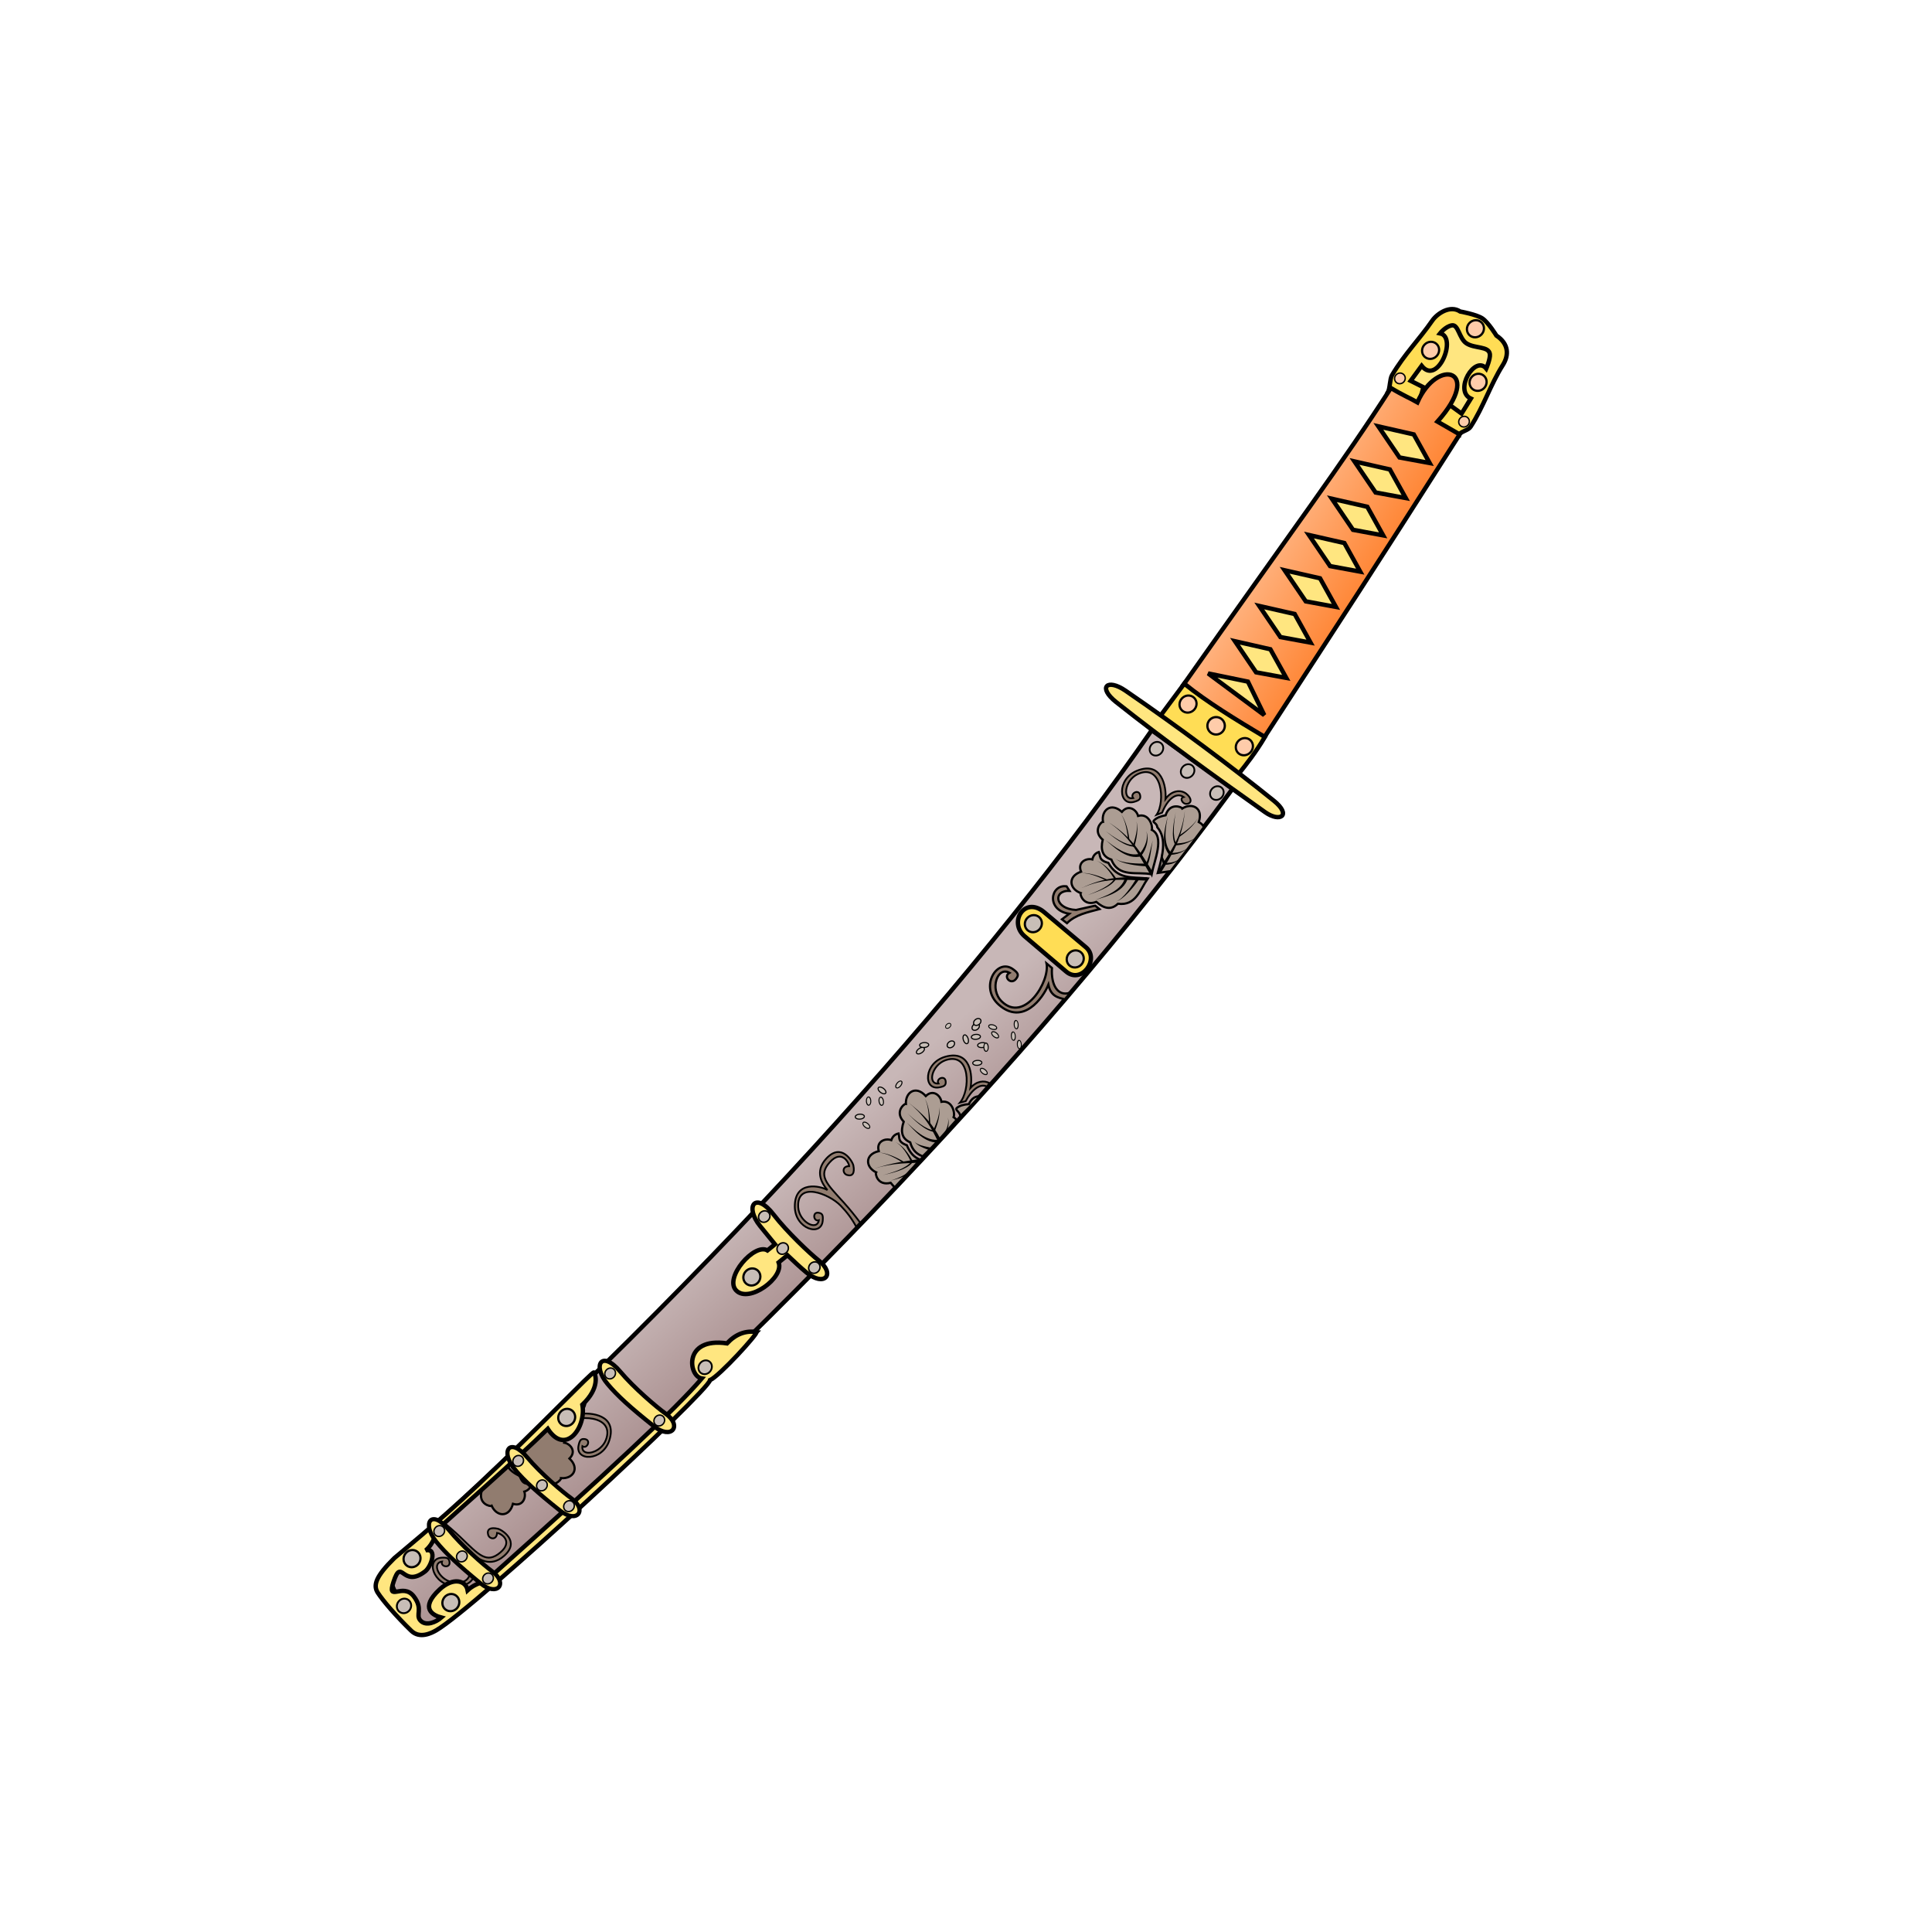
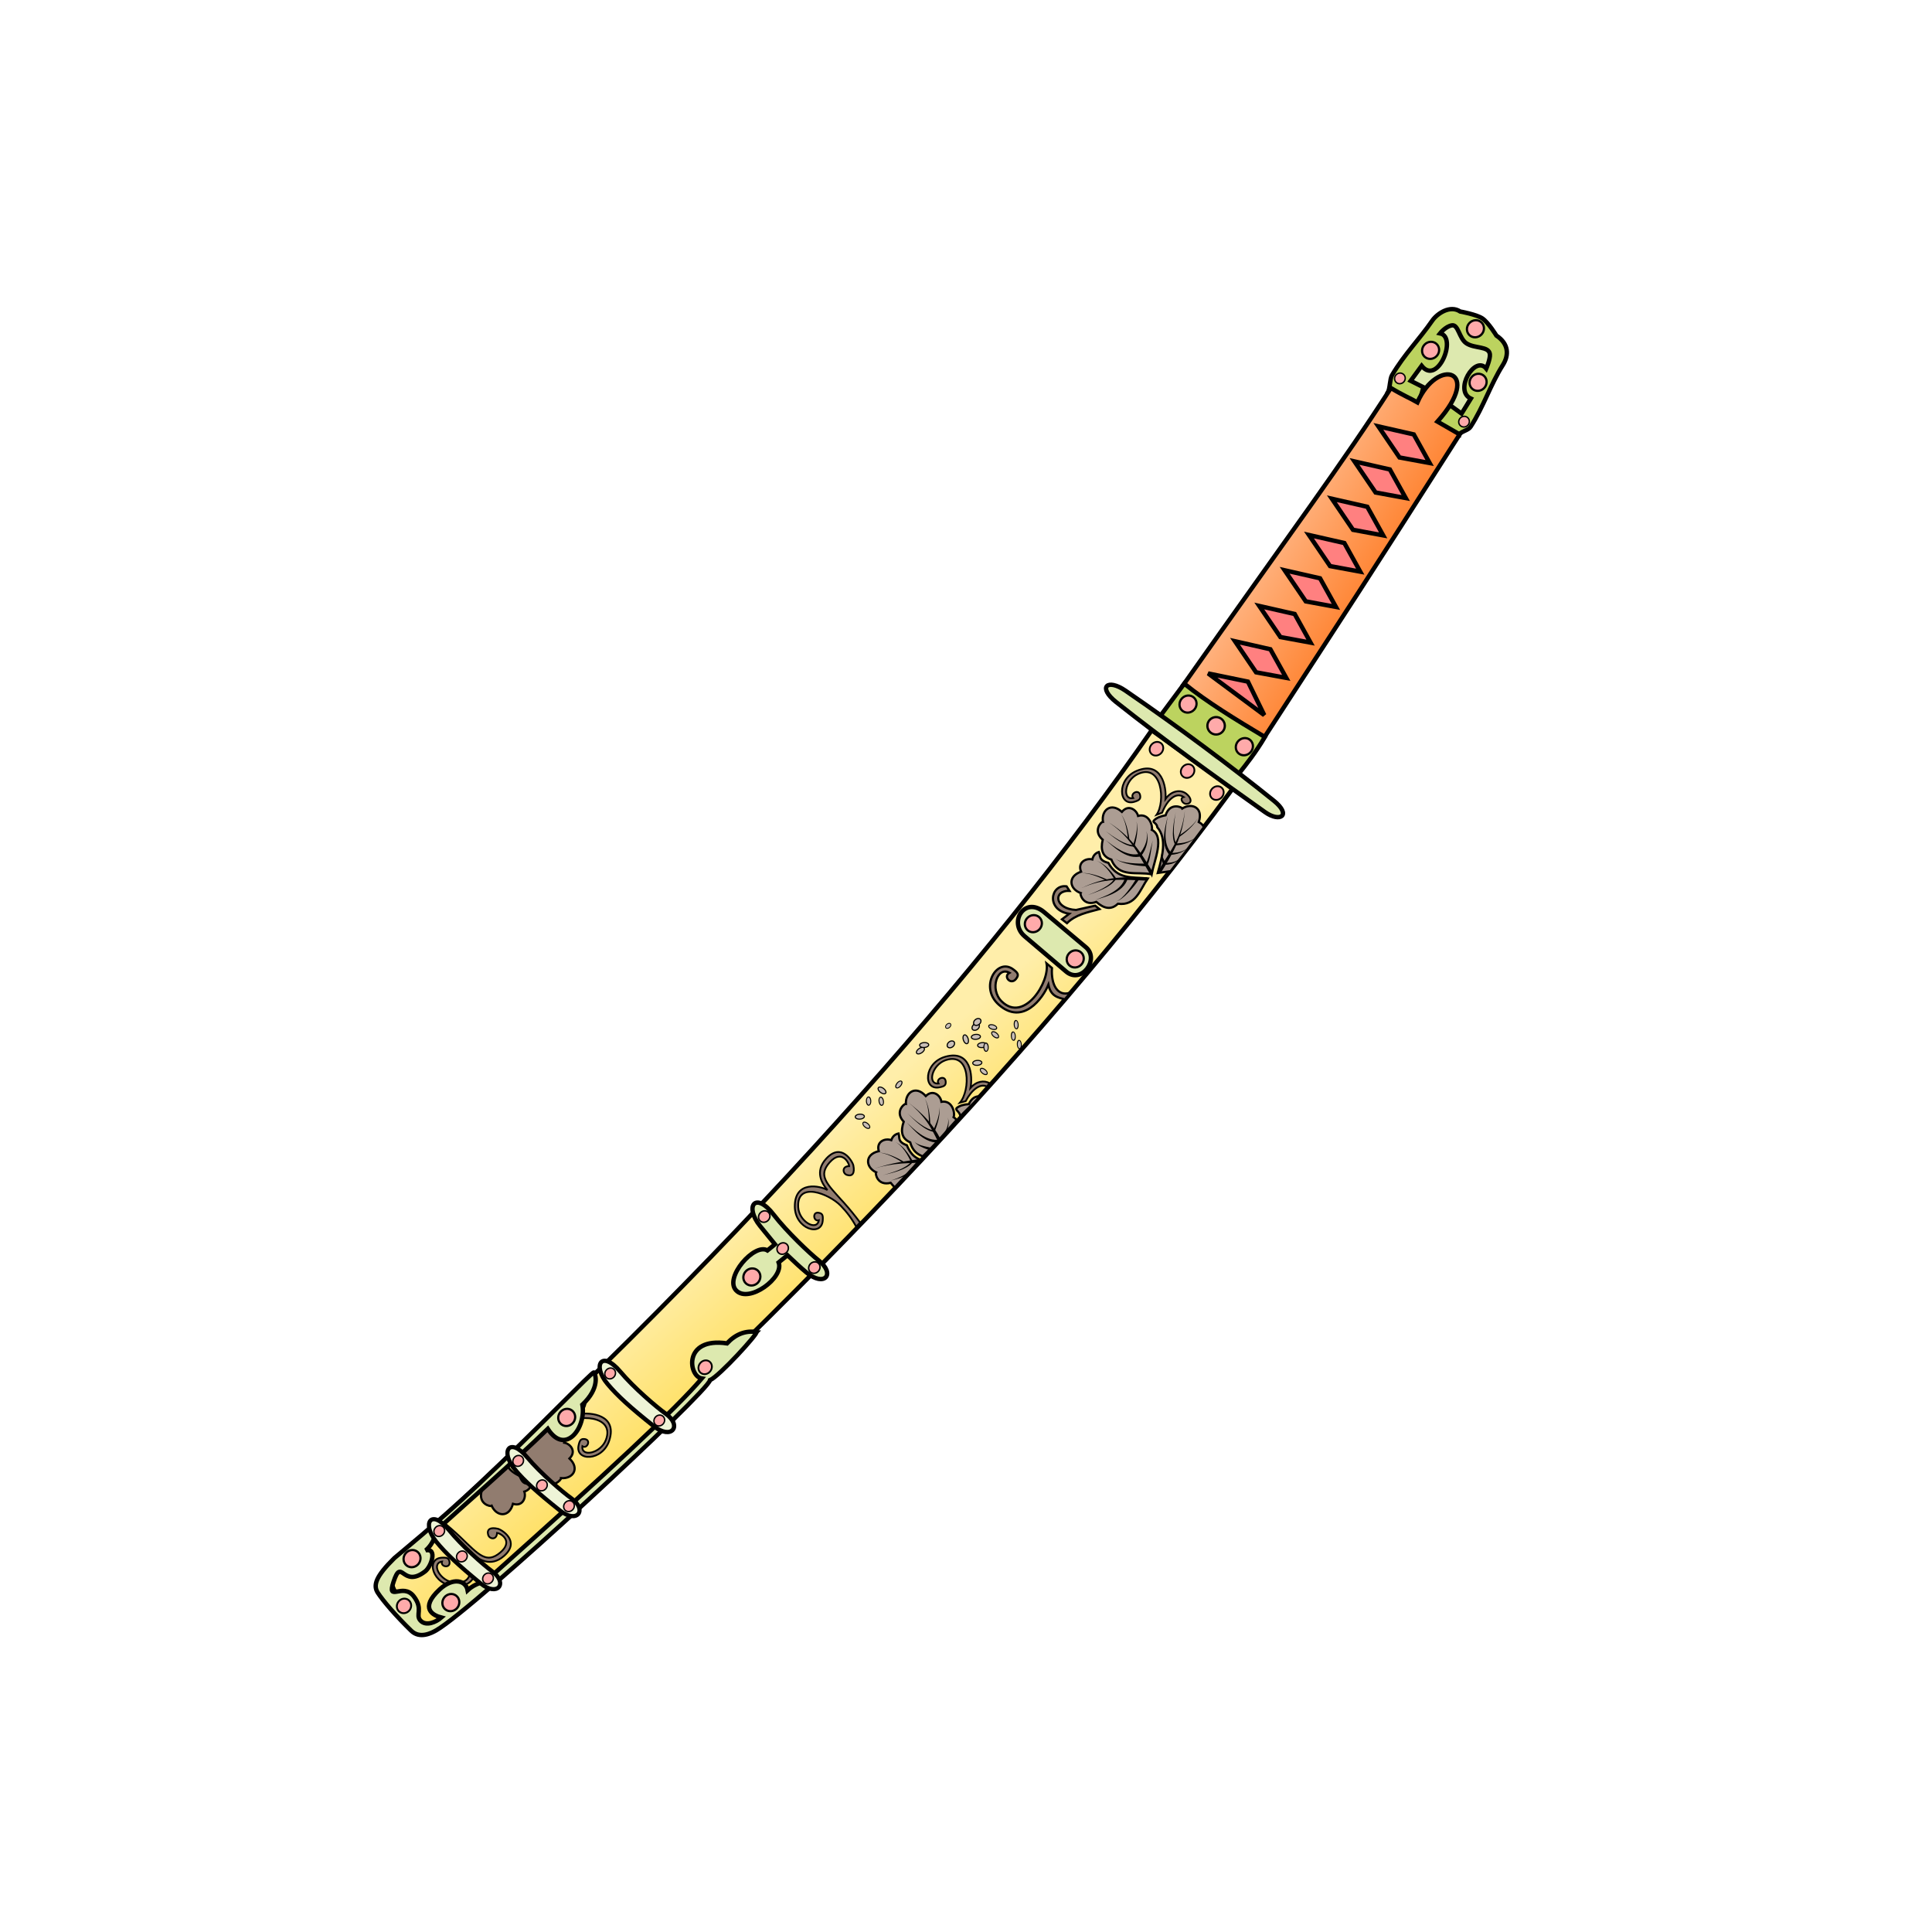
<svg xmlns="http://www.w3.org/2000/svg" cursor="default" version="1.1" viewBox="0 0 256 256">
  <defs>
    <linearGradient id="linearGradient2493" x1="213.71" x2="226.85" y1="45.45" y2="54.558" gradientTransform="rotate(-3.06 491.17 781.57)" gradientUnits="userSpaceOnUse">
      <stop stop-color="#ffb380" offset="0" />
      <stop stop-color="#ff7f2a" offset="1" />
    </linearGradient>
    <linearGradient id="linearGradient2505" x1="117.64" x2="135.01" y1="151.66" y2="173.63" gradientTransform="rotate(-3.06 491.17 781.57)" gradientUnits="userSpaceOnUse">
-       <stop stop-color="#c8b7b7" offset="0" />
-       <stop stop-color="#916f6f" offset="1" />
+       <stop stop-color="#fea" offset="0" />
+       <stop stop-color="#ffd42a" offset="1" />
    </linearGradient>
  </defs>
  <path d="m152.61 96.764c-21.614 31.153-56.298 70.74-100.72 110.45-1.182 2.413 1.959 6.917 5.322 8.82 41.79-36.547 78.727-74.322 106.14-111.56z" fill="url(#linearGradient2505)" fill-rule="evenodd" stroke="#000" stroke-width=".581" />
  <g fill="#917c6f">
    <path d="M72.898 188.609c.638.014.828.842 1.14.46.298-.367.463-.896.527-1.549.85-.346 1.081-.908 1.075-1.387-1.326 1.063-2.04 1.923-2.742 2.476zM63.26 196.985c.153.246.312.322.566.566-.51 1.755 1.173 2.114 1.328 1.98.633 1.43 2.319 1.613 2.815-.269 1.303.416 1.781-.844 1.506-1.615.558-.17.823-.535.916-.938-.562-.196-1.099.136-1.527-1.138-1.063-.485-1.556-1.027-1.853-1.808-1.368 1.113-2.46 2.09-3.752 3.222zM67.464 193.411c.25.766.737 1.401 1.796 1.72.463 1.161 1.432 1.351 2.71.948 1.297 1.288 2.418-.019 2.375-.22 1.559.13 2.526-1.263 1.11-2.6.99-.944.112-1.967-.697-2.094.312-1.515-1.56-1.873-1.978-1.675a1.445 1.445 0 0 0-.36-.406c-2.117 1.775-3 2.457-4.956 4.327z" fill-rule="evenodd" stroke="#000" stroke-width=".291" />
    <path d="M69.747 191.345l-.108.198c.581.317 1.537.794 2.506 1.543 1.01.78 1.839 1.71 2.402 2.468-.58-.78-1.284-1.732-2.256-2.64a12.426 12.426 0 0 0-2.437-1.766l-.107.198z" />
    <path d="M70.704 192.1c.033-.013.177.057.212.044.228-.087.892-.368 1.514-.543.316-.088.62-.15.902-.178.377-.036.649-.002.83.048a2.828 2.828 0 0 0-.833-.098 5.378 5.378 0 0 0-.928.106c-.66.128-1.326.354-1.567.446-.036.014-.097.162-.13.175z" />
    <path d="M70.84 191.866c0 .017-.097.072-.096.09.01.229.073.543.267.953.157.334.375.681.638 1.036.256.345.53.667.769.933.216.241.456.489.672.73a22.558 22.558 0 0 1-.642-.755 13.013 13.013 0 0 1-.718-.966 6.197 6.197 0 0 1-.574-1.042c-.167-.404-.21-.694-.218-.897 0-.016-.099-.065-.098-.082zM69.575 191.23l-.18-.036c-.075.368-.078.857.13 1.442.152.43.394.847.692 1.247.292.392.617.742.893 1.023.368.374.637.625.77.773-.054-.06-.451-.504-.716-.821a9.845 9.845 0 0 1-.795-1.08 4.677 4.677 0 0 1-.562-1.231 2.69 2.69 0 0 1-.052-1.28l-.18-.037z" />
    <path d="M69.549 191.3c.011-.011.162.073.174.062a4.434 4.434 0 0 1 1.407-.948c.29-.118.574-.192.84-.22.354-.035.619.018.791.086a2.156 2.156 0 0 0-.795-.153 3.181 3.181 0 0 0-.891.126c-.74.207-1.305.602-1.583.87-.012.012.068.166.057.177zM68.456 192.354l-.175.036c.058.282.227.848.46 1.329.1.206.202.38.306.52.14.188.253.282.333.344-.079-.061-.175-.179-.273-.381a3.446 3.446 0 0 1-.2-.547c-.145-.515-.216-1.041-.276-1.336l-.175.035zM71.615 192.633c.04.002.162.092.206.094.273.012.965.03 1.686.146.354.057.684.131.974.227.389.129.631.27.78.387-.15-.118-.38-.27-.767-.422a6.4 6.4 0 0 0-.97-.284 11.084 11.084 0 0 0-1.696-.226c-.044-.002-.173.08-.213.078zM66.857 193.845l-.22-.042c-.09.466-.107 1.307-.217 2.409a16.93 16.93 0 0 1-.798 3.652c.426-1.273.75-2.293 1.02-3.619.224-1.097.351-1.912.436-2.358l-.22-.042z" />
    <path d="M66.763 194.762c-.014.008-.112-.044-.127-.034-.188.13-.42.352-.664.735-.198.31-.375.68-.535 1.092-.156.4-.28.804-.379 1.148-.089.312-.17.647-.259.958.038-.133.158-.535.297-.946.114-.338.26-.734.433-1.122.18-.4.37-.75.576-1.041.252-.357.474-.548.642-.664.013-.009.002-.118.016-.126zM66.898 193.852l-.065-.172c-.342.13-.766.368-1.181.789-.308.312-.568.679-.785 1.08-.48.885-.703 1.875-.773 2.127.075-.27.38-1.203.93-2.032.246-.37.522-.693.83-.96a3.598 3.598 0 0 1 1.11-.66l-.066-.172z" />
    <path d="M66.657 194.794c.016.009.005.142.02.15.3.164.917.48 1.478.91.632.485.965.94 1.118 1.298-.157-.367-.425-.836-1.037-1.394a8.054 8.054 0 0 0-1.441-1.028c-.016-.009-.122.073-.138.064zM66.528 195.826c.02.035.009.187.03.225.136.237.49.832.777 1.504.141.33.254.649.327.945.1.397.109.677.09.865.02-.19.025-.465-.053-.873a6.4 6.4 0 0 0-.277-.971 11.083 11.083 0 0 0-.714-1.556c-.021-.038-.16-.104-.18-.139z" />
    <path d="M74.717 188.716c1.666-1.352 6.8-1.239 5.576 2.052-.681 1.832-3.31 2.353-3.124.864.629.414 1.193-.835.32-.948-.525-.069-.672.153-.823.82-.49 2.153 3.175 2.16 4.074-.653 1.085-3.392-2.447-3.736-4.02-3.482.915-.745 1.099-1.774.697-2.502 0 0-.471.358-.445.361.404.89-.484 1.978-2.028 2.726zM60.608 204.103c1.491 1.543 3.113 5.912-.384 5.6-1.947-.173-3.144-2.57-1.658-2.785-.234.717 1.12.931.998.058-.072-.524-.324-.607-1.009-.577-2.205.097-1.245 3.634 1.707 3.758 3.559.15 2.86-3.372 2.342-4.253.794.7 2.377 1.83 4.167.279 2.254-1.953-.295-3.495-.792-3.613-.999-.238-1.502.06-1.295.8.168.601 1.146.738 1.176-.248.496.04 2.228 1.082.427 2.595-1.82 1.531-2.829.314-5.241-2.005a38.11 38.11 0 0 0-2.603-2.267l-.566.501c.993.57 1.899 1.297 2.73 2.157z" fill-rule="evenodd" stroke="#000" stroke-width=".234" />
  </g>
-   <g fill-rule="evenodd" stroke="#000">
-     <path d="M153.345 109.609c-.064-.635-.757-.596-.4-.936.343-.326.858-.531 1.504-.644.557-1.74 2.154-1.098 2.209-.9 1.324-.834 2.824-.044 2.184 1.795.388.208.585.44.663.692a270.366 270.366 0 0 1-4.393 5.815c-.586.094-1.18.162-1.705.243.624-2.229 1.255-4.543-.062-6.065zM152.09 116.397c-1.04 1.492-1.568 3.666-3.96 3.354-.9.869-1.861.645-2.86-.247-1.712.643-2.198-1.009-2.077-1.174-1.475-.521-1.786-2.188.053-2.827-.514-1.267.705-1.84 1.495-1.624.127-.57.47-.862.865-.986.238.546-.052 1.106 1.252 1.436 1.234 2.234 3.15 1.866 5.232 2.068z" fill="#ac9d93" stroke-width=".291" />
-     <path d="m185.9 50.962s7.434 5.101 7.542 4.987 5.38-9.558 5.38-9.558c-1.535-2.43-3.691-4.1-7.023-4.332z" fill="#ffe680" stroke-width="1.162" />
-     <path d="M193.294 57.63l-3.9-1.019 2.1-3.384 2.172 1.574 1.23-1.983c-2.296-1.053.54-5.835 2.04-3.98 0 0 .551-1.284.482-1.898-.126-1.113-2.032-.717-3.126-1.459-.954-.646-1.049-2.519-1.91-2.371-.84.144-1.566 1.062-1.566 1.062 2.328.49-.308 6.978-2.442 4.302l-1.453 1.988 1.694.848-.879 3.157-3.853-2.435c.316-.537.257-1.792.571-2.325 1.625-2.759 3.614-4.737 5.328-7.22.647-.936 2.353-2.105 3.7-1.21 0 0 2.135.38 2.936.912.799.531 1.863 2.277 1.863 2.277 1.634 1.086 1.694 2.576.846 3.915-1.63 2.575-2.567 5.554-4.265 8.17-.324.5-1.228.573-1.568 1.078z" fill="#fd5" stroke-width=".581" />
-     <path d="m184.3 51.416c1.645 0.996 2.575 1.353 3.513 1.899 2.673-6.071 8.773-4.298 2.658 2.55l2.944 1.696c-13.201 20.706-13.445 20.989-26.259 40.72l-10.357-7.533c14.136-20.039 21.339-29.726 27.501-39.332z" fill="url(#linearGradient2493)" stroke-width=".581" />
-     <path d="m156.92 90.59-3.311 4.46 10.535 7.475c0.984-1.235 2.262-2.843 3.454-4.868-3.895-2.335-7.652-4.622-10.678-7.067z" fill="#fd5" stroke-width=".581" />
-     <path d="M147.906 93.038c-2.495-1.977-1.21-3.192 1.241-1.51 7.043 4.835 13.83 9.897 19.629 14.563 2.422 1.949.835 2.93-1.143 1.527-6.687-4.742-13.342-9.519-19.727-14.58z" fill="#ffe680" stroke-width=".581" />
+   <g stroke="#000">
+     <g fill-rule="evenodd">
+       <path d="M153.345 109.609c-.064-.635-.757-.596-.4-.936.343-.326.858-.531 1.504-.644.557-1.74 2.154-1.098 2.209-.9 1.324-.834 2.824-.044 2.184 1.795.388.208.585.44.663.692a270.366 270.366 0 0 1-4.393 5.815c-.586.094-1.18.162-1.705.243.624-2.229 1.255-4.543-.062-6.065zM152.09 116.397c-1.04 1.492-1.568 3.666-3.96 3.354-.9.869-1.861.645-2.86-.247-1.712.643-2.198-1.009-2.077-1.174-1.475-.521-1.786-2.188.053-2.827-.514-1.267.705-1.84 1.495-1.624.127-.57.47-.862.865-.986.238.546-.052 1.106 1.252 1.436 1.234 2.234 3.15 1.866 5.232 2.068z" fill="#ac9d93" stroke-width=".291" />
+       <path d="m185.9 50.962s7.434 5.101 7.542 4.987 5.38-9.558 5.38-9.558c-1.535-2.43-3.691-4.1-7.023-4.332z" fill="#dde9af" stroke-width="1.162" />
+       <g stroke-width=".581">
+         <path d="M193.294 57.63l-3.9-1.019 2.1-3.384 2.172 1.574 1.23-1.983c-2.296-1.053.54-5.835 2.04-3.98 0 0 .551-1.284.482-1.898-.126-1.113-2.032-.717-3.126-1.459-.954-.646-1.049-2.519-1.91-2.371-.84.144-1.566 1.062-1.566 1.062 2.328.49-.308 6.978-2.442 4.302l-1.453 1.988 1.694.848-.879 3.157-3.853-2.435c.316-.537.257-1.792.571-2.325 1.625-2.759 3.614-4.737 5.328-7.22.647-.936 2.353-2.105 3.7-1.21 0 0 2.135.38 2.936.912.799.531 1.863 2.277 1.863 2.277 1.634 1.086 1.694 2.576.846 3.915-1.63 2.575-2.567 5.554-4.265 8.17-.324.5-1.228.573-1.568 1.078z" fill="#bcd35f" />
+         <path d="m184.3 51.416c1.645 0.996 2.575 1.353 3.513 1.899 2.673-6.071 8.773-4.298 2.658 2.55l2.944 1.696c-13.201 20.706-13.445 20.989-26.259 40.72l-10.357-7.533c14.136-20.039 21.339-29.726 27.501-39.332z" fill="url(#linearGradient2493)" />
+         <path d="m156.92 90.59-3.311 4.46 10.535 7.475c0.984-1.235 2.262-2.843 3.454-4.868-3.895-2.335-7.652-4.622-10.678-7.067z" fill="#bcd35f" />
+         <path d="M147.906 93.038c-2.495-1.977-1.21-3.192 1.241-1.51 7.043 4.835 13.83 9.897 19.629 14.563 2.422 1.949.835 2.93-1.143 1.527-6.687-4.742-13.342-9.519-19.727-14.58z" fill="#dde9af" />
+       </g>
+     </g>
+     <g fill="#faa" stroke-linecap="square" stroke-width=".471">
+       <ellipse transform="rotate(-46.489)" cx="33.55" cy="179.44" rx=".835" ry=".737" paint-order="stroke fill markers" />
+       <ellipse transform="rotate(-46.489)" cx="34.246" cy="184.47" rx=".835" ry=".737" paint-order="stroke fill markers" />
+       <ellipse transform="rotate(-46.489)" cx="34.803" cy="189.29" rx=".835" ry=".737" paint-order="stroke fill markers" />
+     </g>
+     <g fill="#faa" stroke-linecap="square">
+       <ellipse transform="rotate(-46.489)" cx="41.767" cy="187.7" rx="1.024" ry=".954" stroke-width=".594" paint-order="stroke fill markers" />
+       <circle transform="rotate(-46.489)" cx="41.196" cy="183.08" r="1.005" stroke-width=".604" paint-order="stroke fill markers" />
+       <ellipse transform="rotate(-46.489)" cx="40.722" cy="178.4" rx="1.012" ry=".956" stroke-width=".591" paint-order="stroke fill markers" />
+     </g>
+     <path d="m167.52 94.755-2.165-4.436-5.27-1.085zm2.915-4.932-3.997-0.737-2.798-4.12 4.692 1.066zm3.221-4.673-3.997-0.737-2.799-4.12 4.692 1.066zm3.361-4.73-3.997-0.738-2.799-4.119 4.692 1.065zm3.22-4.674-3.997-0.737-2.798-4.119 4.692 1.065zm3.04-4.806-3.997-0.736-2.799-4.12 4.692 1.066zm2.991-4.945-3.997-0.737-2.8-4.119 4.693 1.065zm3.168-4.642-3.997-0.737-2.799-4.12 4.692 1.066z" fill="#ff8080" fill-rule="evenodd" stroke-width=".581" />
+     <g fill="#faa" stroke-linecap="square">
+       <g stroke-width=".591">
+         <ellipse transform="rotate(-46.489)" cx="96.844" cy="169.44" rx="1.012" ry=".956" paint-order="stroke fill markers" />
+         <ellipse transform="rotate(-46.489)" cx="98.105" cy="176.92" rx="1.012" ry=".956" paint-order="stroke fill markers" />
+         <ellipse transform="rotate(-46.489)" cx="103.01" cy="171.78" rx="1.012" ry=".956" paint-order="stroke fill markers" />
+       </g>
+       <ellipse transform="rotate(-46.489)" cx="93.042" cy="179.16" rx=".628" ry=".6" stroke-width=".369" paint-order="stroke fill markers" />
+       <ellipse transform="rotate(-46.489)" cx="91.35" cy="169.05" rx=".628" ry=".6" stroke-width=".369" paint-order="stroke fill markers" />
+     </g>
+     <path d="m135.77 124.06c-2.167-1.843-0.014-5.38 2.592-3.188l5.527 4.649c1.869 1.572-0.598 4.936-2.62 3.217z" fill="#dde9af" fill-rule="evenodd" stroke-width=".581" />
+     <ellipse transform="rotate(-46.489)" cx="5.509" cy="183.57" rx="1.012" ry=".956" fill="#faa" stroke-linecap="square" stroke-width=".591" paint-order="stroke fill markers" />
+     <ellipse transform="rotate(-46.489)" cx="5.942" cy="190.81" rx="1.012" ry=".956" fill="#faa" stroke-linecap="square" stroke-width=".591" paint-order="stroke fill markers" />
+     <path d="m100.73 162.47c-2.118-2.599-0.663-4.698 1.787-1.518 1.757 2.279 4.789 5.136 5.968 6.073 2.254 1.79 0.781 3.576-1.63 1.584-0.835-0.69-1.674-1.491-2.512-2.284l-1.17 0.954c0.769 2.003-3.943 5.472-5.633 3.705-1.617-1.69 2.439-6.335 4.151-5.296l0.999-0.812z" fill="#dde9af" fill-rule="evenodd" stroke-width=".581" />
+     <g fill="#faa" stroke-linecap="square">
+       <ellipse transform="rotate(-46.488)" cx="-54.12" cy="188.75" rx="1.012" ry=".956" stroke-width=".591" style="paint-order:stroke fill markers" />
+       <g stroke-width=".395">
+         <ellipse transform="rotate(-46.488)" cx="-48.577" cy="189.12" rx=".692" ry=".623" style="paint-order:stroke fill markers" />
+         <ellipse transform="rotate(-46.488)" cx="-47.185" cy="184.43" rx=".692" ry=".623" style="paint-order:stroke fill markers" />
+         <ellipse transform="rotate(-46.488)" cx="-47.519" cy="193.9" rx=".692" ry=".623" style="paint-order:stroke fill markers" />
+       </g>
+     </g>
+     <path d="m100.24 176.5c-1.454-0.219-2.758 0.278-3.91 1.503-5.853-0.86-5.108 4.378-3.337 4.652-3.433 4.038-12.403 12.359-28.026 26.307-0.985 0.879-1.88 0.708-3.002 1.758-0.244-1.328-1.945-1.753-3.707-0.117-2.734 2.536-0.836 3.455 0.219 3.731-0.682 0.594-2.029 1.204-2.769 0.392-0.697-0.763 0.411-1.508-0.873-3.191-1.457-1.911-3.599 0.844-2.695-1.917 1.103-3.371 1.147 0.934 4.193-1.401 0.8-0.614 1.67-3.126 0.077-2.788 1.15-0.976 1.375-2.375 1.467-2.705 2.648-2.411 10.389-9.183 14.706-13.396 2.353 3.624 5.136-0.199 4.581-3.195 2.368-2.232 1.759-4.054 1.522-4.273-0.177-0.162-7.059 7.106-15.372 14.911-5.436 5.106-10.829 9.46-11.056 9.682-2.497 2.457-2.831 3.612-2.2 4.591 0.685 1.063 2.452 3.122 4.441 5.048 1.13 1.095 2.669 0.302 3.309-0.068 5.13-2.975 36.086-31.677 36.272-33.146 1.242-0.54 6.386-6.174 6.159-6.377z" fill="#dde9af" fill-rule="evenodd" stroke-width=".581" />
+     <ellipse transform="rotate(-52.71)" cx="-87.526" cy="184.1" rx=".831" ry=".741" fill="#faa" stroke-linecap="square" stroke-width=".472" style="paint-order:stroke fill markers" />
+     <path d="m80.499 183.38c-2.075-2.469-0.784-4.579 1.699-1.622 1.78 2.12 4.822 4.717 5.999 5.556 2.252 1.604 0.806 3.545-1.544 1.677-3.135-2.492-4.836-4.04-6.154-5.611z" fill="#eef4d7" fill-rule="evenodd" stroke-width=".57" />
+     <path d="m68.239 194.72c-2.01-2.394-0.755-4.442 1.651-1.575 1.723 2.055 4.671 4.573 5.811 5.385 2.183 1.553 0.779 3.439-1.498 1.628-3.037-2.416-4.685-3.915-5.964-5.438zm-10.434 9.56c-1.972-2.426-0.686-4.455 1.675-1.55 1.692 2.082 4.599 4.646 5.727 5.476 2.157 1.588 0.724 3.451-1.524 1.604-2.999-2.462-4.624-3.988-5.878-5.53z" fill="#eef4d7" fill-rule="evenodd" stroke-width=".553" />
+     <g fill="#faa" stroke-linecap="square">
+       <g stroke-width=".373">
+         <ellipse transform="rotate(-51.49)" cx="-109.3" cy="178.74" rx=".651" ry=".59" style="paint-order:stroke fill markers" />
+         <ellipse transform="rotate(-51.49)" cx="-108.72" cy="174.26" rx=".651" ry=".59" style="paint-order:stroke fill markers" />
+         <ellipse transform="rotate(-51.49)" cx="-109.22" cy="183.26" rx=".651" ry=".59" style="paint-order:stroke fill markers" />
+         <ellipse transform="rotate(-48.976)" cx="-115.42" cy="181.54" rx=".651" ry=".59" style="paint-order:stroke fill markers" />
+         <ellipse transform="rotate(-48.976)" cx="-114.85" cy="177.07" rx=".651" ry=".59" style="paint-order:stroke fill markers" />
+         <ellipse transform="rotate(-48.976)" cx="-115.35" cy="186.07" rx=".651" ry=".59" style="paint-order:stroke fill markers" />
+         <ellipse transform="rotate(-49.414)" cx="-85.611" cy="179.8" rx=".651" ry=".59" style="paint-order:stroke fill markers" />
+         <ellipse transform="rotate(-49.414)" cx="-86.109" cy="188.8" rx=".651" ry=".59" style="paint-order:stroke fill markers" />
+       </g>
+       <g stroke-width=".591">
+         <ellipse transform="rotate(-52.71)" cx="-103.93" cy="173.53" rx="1.012" ry=".956" style="paint-order:stroke fill markers" />
+         <ellipse transform="rotate(-52.71)" cx="-132.75" cy="176.18" rx="1.012" ry=".956" style="paint-order:stroke fill markers" />
+         <ellipse transform="rotate(-52.71)" cx="-131.23" cy="168.56" rx="1.012" ry=".956" style="paint-order:stroke fill markers" />
+       </g>
+       <ellipse transform="rotate(-52.71)" cx="-136.86" cy="171.51" rx=".86" ry=".805" stroke-width=".5" style="paint-order:stroke fill markers" />
+     </g>
+     <path d="M152.597 115.85c-1.888-.407-4.38.508-5.331-1.95-1.193-.373-1.457-1.325-1.152-2.63-1.383-1.194-.166-2.411.036-2.384-.247-1.544 1.067-2.615 2.508-1.307.867-1.058 1.954-.26 2.142.536 1.487-.427 1.987 1.413 1.821 1.844 1.755.886.326 4.048-.024 5.892z" fill="#ac9d93" fill-rule="evenodd" stroke-width=".291" />
  </g>
-   <g fill="#c8beb7" stroke="#000" stroke-linecap="square" stroke-width=".471">
-     <ellipse transform="rotate(-46.489)" cx="33.55" cy="179.44" rx=".835" ry=".737" paint-order="stroke fill markers" />
-     <ellipse transform="rotate(-46.489)" cx="34.246" cy="184.47" rx=".835" ry=".737" paint-order="stroke fill markers" />
-     <ellipse transform="rotate(-46.489)" cx="34.803" cy="189.29" rx=".835" ry=".737" paint-order="stroke fill markers" />
-   </g>
-   <g fill="#fca" stroke="#000" stroke-linecap="square">
-     <ellipse transform="rotate(-46.489)" cx="41.767" cy="187.7" rx="1.024" ry=".954" stroke-width=".594" paint-order="stroke fill markers" />
-     <circle transform="rotate(-46.489)" cx="41.196" cy="183.08" r="1.005" stroke-width=".604" paint-order="stroke fill markers" />
-     <ellipse transform="rotate(-46.489)" cx="40.722" cy="178.4" rx="1.012" ry=".956" stroke-width=".591" paint-order="stroke fill markers" />
-   </g>
-   <path d="m167.52 94.755-2.165-4.436-5.27-1.085zm2.915-4.932-3.997-0.737-2.798-4.12 4.692 1.066zm3.221-4.673-3.997-0.737-2.799-4.12 4.692 1.066zm3.361-4.73-3.997-0.738-2.799-4.119 4.692 1.065zm3.22-4.674-3.997-0.737-2.798-4.119 4.692 1.065zm3.04-4.806-3.997-0.736-2.799-4.12 4.692 1.066zm2.991-4.945-3.997-0.737-2.8-4.119 4.693 1.065zm3.168-4.642-3.997-0.737-2.799-4.12 4.692 1.066z" fill="#ffe680" fill-rule="evenodd" stroke="#000" stroke-width=".581" />
-   <g fill="#fca" stroke="#000" stroke-linecap="square">
-     <g stroke-width=".591">
-       <ellipse transform="rotate(-46.489)" cx="96.844" cy="169.44" rx="1.012" ry=".956" paint-order="stroke fill markers" />
-       <ellipse transform="rotate(-46.489)" cx="98.105" cy="176.92" rx="1.012" ry=".956" paint-order="stroke fill markers" />
-       <ellipse transform="rotate(-46.489)" cx="103.01" cy="171.78" rx="1.012" ry=".956" paint-order="stroke fill markers" />
-     </g>
-     <ellipse transform="rotate(-46.489)" cx="93.042" cy="179.16" rx=".628" ry=".6" stroke-width=".369" paint-order="stroke fill markers" />
-     <ellipse transform="rotate(-46.489)" cx="91.35" cy="169.05" rx=".628" ry=".6" stroke-width=".369" paint-order="stroke fill markers" />
-   </g>
-   <g stroke="#000">
-     <path d="m135.77 124.06c-2.167-1.843-0.014-5.38 2.592-3.188l5.527 4.649c1.869 1.572-0.598 4.936-2.62 3.217z" fill="#fd5" fill-rule="evenodd" stroke-width=".581" />
-     <ellipse transform="rotate(-46.489)" cx="5.509" cy="183.57" rx="1.012" ry=".956" fill="#c8beb7" stroke-linecap="square" stroke-width=".591" paint-order="stroke fill markers" />
-     <ellipse transform="rotate(-46.489)" cx="5.942" cy="190.81" rx="1.012" ry=".956" fill="#c8beb7" stroke-linecap="square" stroke-width=".591" paint-order="stroke fill markers" />
-     <path d="m100.73 162.47c-2.118-2.599-0.663-4.698 1.787-1.518 1.757 2.279 4.789 5.136 5.968 6.073 2.254 1.79 0.781 3.576-1.63 1.584-0.835-0.69-1.674-1.491-2.512-2.284l-1.17 0.954c0.769 2.003-3.943 5.472-5.633 3.705-1.617-1.69 2.439-6.335 4.151-5.296l0.999-0.812z" fill="#ffe680" fill-rule="evenodd" stroke-width=".581" />
-   </g>
-   <g fill="#c8beb7" stroke="#000" stroke-linecap="square">
-     <ellipse transform="rotate(-46.488)" cx="-54.12" cy="188.75" rx="1.012" ry=".956" stroke-width=".591" style="paint-order:stroke fill markers" />
-     <g stroke-width=".395">
-       <ellipse transform="rotate(-46.488)" cx="-48.577" cy="189.12" rx=".692" ry=".623" style="paint-order:stroke fill markers" />
-       <ellipse transform="rotate(-46.488)" cx="-47.185" cy="184.43" rx=".692" ry=".623" style="paint-order:stroke fill markers" />
-       <ellipse transform="rotate(-46.488)" cx="-47.519" cy="193.9" rx=".692" ry=".623" style="paint-order:stroke fill markers" />
-     </g>
-   </g>
-   <g stroke="#000">
-     <path d="m100.24 176.5c-1.454-0.219-2.758 0.278-3.91 1.503-5.853-0.86-5.108 4.378-3.337 4.652-3.433 4.038-12.403 12.359-28.026 26.307-0.985 0.879-1.88 0.708-3.002 1.758-0.244-1.328-1.945-1.753-3.707-0.117-2.734 2.536-0.836 3.455 0.219 3.731-0.682 0.594-2.029 1.204-2.769 0.392-0.697-0.763 0.411-1.508-0.873-3.191-1.457-1.911-3.599 0.844-2.695-1.917 1.103-3.371 1.147 0.934 4.193-1.401 0.8-0.614 1.67-3.126 0.077-2.788 1.15-0.976 1.375-2.375 1.467-2.705 2.648-2.411 10.389-9.183 14.706-13.396 2.353 3.624 5.136-0.199 4.581-3.195 2.368-2.232 1.759-4.054 1.522-4.273-0.177-0.162-7.059 7.106-15.372 14.911-5.436 5.106-10.829 9.46-11.056 9.682-2.497 2.457-2.831 3.612-2.2 4.591 0.685 1.063 2.452 3.122 4.441 5.048 1.13 1.095 2.669 0.302 3.309-0.068 5.13-2.975 36.086-31.677 36.272-33.146 1.242-0.54 6.386-6.174 6.159-6.377z" fill="#ffe680" fill-rule="evenodd" stroke-width=".581" />
-     <ellipse transform="rotate(-52.71)" cx="-87.526" cy="184.1" rx=".831" ry=".741" fill="#c8beb7" stroke-linecap="square" stroke-width=".472" style="paint-order:stroke fill markers" />
-     <path d="m80.499 183.38c-2.075-2.469-0.784-4.579 1.699-1.622 1.78 2.12 4.822 4.717 5.999 5.556 2.252 1.604 0.806 3.545-1.544 1.677-3.135-2.492-4.836-4.04-6.154-5.611z" fill="#ffe680" fill-rule="evenodd" stroke-width=".57" />
-     <path d="m68.239 194.72c-2.01-2.394-0.755-4.442 1.651-1.575 1.723 2.055 4.671 4.573 5.811 5.385 2.183 1.553 0.779 3.439-1.498 1.628-3.037-2.416-4.685-3.915-5.964-5.438zm-10.434 9.56c-1.972-2.426-0.686-4.455 1.675-1.55 1.692 2.082 4.599 4.646 5.727 5.476 2.157 1.588 0.724 3.451-1.524 1.604-2.999-2.462-4.624-3.988-5.878-5.53z" fill="#ffe680" fill-rule="evenodd" stroke-width=".553" />
-   </g>
-   <g fill="#c8beb7" stroke="#000" stroke-linecap="square">
-     <g stroke-width=".373">
-       <ellipse transform="rotate(-51.49)" cx="-109.3" cy="178.74" rx=".651" ry=".59" style="paint-order:stroke fill markers" />
-       <ellipse transform="rotate(-51.49)" cx="-108.72" cy="174.26" rx=".651" ry=".59" style="paint-order:stroke fill markers" />
-       <ellipse transform="rotate(-51.49)" cx="-109.22" cy="183.26" rx=".651" ry=".59" style="paint-order:stroke fill markers" />
-       <ellipse transform="rotate(-48.976)" cx="-115.42" cy="181.54" rx=".651" ry=".59" style="paint-order:stroke fill markers" />
-       <ellipse transform="rotate(-48.976)" cx="-114.85" cy="177.07" rx=".651" ry=".59" style="paint-order:stroke fill markers" />
-       <ellipse transform="rotate(-48.976)" cx="-115.35" cy="186.07" rx=".651" ry=".59" style="paint-order:stroke fill markers" />
-       <ellipse transform="rotate(-49.414)" cx="-85.611" cy="179.8" rx=".651" ry=".59" style="paint-order:stroke fill markers" />
-       <ellipse transform="rotate(-49.414)" cx="-86.109" cy="188.8" rx=".651" ry=".59" style="paint-order:stroke fill markers" />
-     </g>
-     <g stroke-width=".591">
-       <ellipse transform="rotate(-52.71)" cx="-103.93" cy="173.53" rx="1.012" ry=".956" style="paint-order:stroke fill markers" />
-       <ellipse transform="rotate(-52.71)" cx="-132.75" cy="176.18" rx="1.012" ry=".956" style="paint-order:stroke fill markers" />
-       <ellipse transform="rotate(-52.71)" cx="-131.23" cy="168.56" rx="1.012" ry=".956" style="paint-order:stroke fill markers" />
-     </g>
-     <ellipse transform="rotate(-52.71)" cx="-136.86" cy="171.51" rx=".86" ry=".805" stroke-width=".5" style="paint-order:stroke fill markers" />
-   </g>
-   <path d="M152.597 115.85c-1.888-.407-4.38.508-5.331-1.95-1.193-.373-1.457-1.325-1.152-2.63-1.383-1.194-.166-2.411.036-2.384-.247-1.544 1.067-2.615 2.508-1.307.867-1.058 1.954-.26 2.142.536 1.487-.427 1.987 1.413 1.821 1.844 1.755.886.326 4.048-.024 5.892z" fill="#ac9d93" fill-rule="evenodd" stroke="#000" stroke-width=".291" />
  <path d="M152.543 115.665l.193-.115c-.554-.932-1.615-2.692-2.635-3.88-1.191-1.387-2.464-2.255-3.66-3.008 1.184.746 2.42 1.725 3.485 3.149.873 1.166 1.903 3.094 2.424 3.969l.193-.115z" />
  <path d="M150.178 112.23c.01-.035.154-.108.164-.144.073-.248.248-.93.325-1.597.039-.333.052-.645.035-.933a2.828 2.828 0 0 0-.162-.824c.064.178.119.445.112.825-.005.284-.045.59-.109.913-.126.634-.356 1.316-.425 1.55-.01.036.07.175.06.21z" />
  <path d="M150.4 112.076c-.017.002-.072-.093-.089-.092-.203.007-.495-.014-.91-.15a6.198 6.198 0 0 1-1.084-.492c-.37-.208-.724-.44-1.017-.642a22.543 22.543 0 0 1-.802-.582c.271.209.507.406.779.614.284.218.625.467.99.696.373.234.736.426 1.08.557.424.161.742.201.971.193.019 0 .065-.1.082-.102zM151.131 113.288l-.05-.177a2.69 2.69 0 0 1-1.28.047 4.677 4.677 0 0 1-1.271-.467 9.845 9.845 0 0 1-1.137-.71c-.336-.24-.809-.602-.874-.652.158.122.429.372.83.71.301.253.675.55 1.089.812.421.266.855.476 1.296.595.599.162 1.086.122 1.448.02l-.05-.178z" />
  <path d="M151.063 113.32c.011-.013.17.055.182.042.246-.298.596-.89.746-1.644a3.18 3.18 0 0 0 .057-.899 2.156 2.156 0 0 0-.213-.78c.081.166.155.426.146.783a3.06 3.06 0 0 1-.155.853c-.23.708-.61 1.2-.837 1.476-.01.012.085.156.074.168zM151.836 114.61l.002-.18c-.148-.001-.446.009-.901-.003-.346-.01-.763-.03-1.189-.077a7.15 7.15 0 0 1-1.151-.208 2.783 2.783 0 0 1-.463-.172 1.095 1.095 0 0 1-.33-.231c.064.07.16.158.318.253.12.073.269.146.452.217.324.126.715.231 1.147.318a14.907 14.907 0 0 0 2.113.261l.002-.178zM151.837 114.669c.035-.043.248-.143.28-.21l.01-.02c.043-.096.091-.227.141-.404.075-.266.139-.587.2-.964.057-.341.105-.692.149-.978.025-.164.047-.301.07-.419.029-.155.055-.26.078-.33a6.42 6.42 0 0 0-.1.325c-.033.117-.068.25-.108.412-.07.281-.151.626-.237.958-.096.373-.184.67-.277.924-.06.166-.112.28-.152.366l-.008.017c-.029.06-.01.28-.046.323zM149.576 111.361c-.004-.04.068-.175.062-.218a11.013 11.013 0 0 0-.354-1.675 6.399 6.399 0 0 0-.358-.944 2.925 2.925 0 0 0-.48-.732c.128.139.288.37.446.747.117.282.217.605.301.954.17.71.241 1.398.274 1.67.005.043.105.158.11.198zM152.004 116.464l.006-.225c-1.084-.028-3.139-.07-4.687.16-1.81.266-3.222.88-4.498 1.49 1.264-.604 2.751-1.126 4.523-1.267 1.453-.116 3.632.04 4.65.067l.007-.225z" />
  <path d="M147.825 116.361c-.008.015-.117.013-.125.027-.102.176-.276.411-.612.69-.274.228-.61.445-.994.654-.374.203-.758.378-1.086.518-.399.17-.79.32-.92.368.32-.118.614-.213.935-.331.335-.124.728-.28 1.116-.466.398-.191.753-.396 1.048-.617.363-.273.566-.52.681-.719.01-.015-.05-.109-.043-.124zM149.24 116.39l-.176-.052a2.69 2.69 0 0 1-.643 1.108c-.288.308-.651.58-1.073.826-.412.24-.843.433-1.207.582-.382.157-.94.364-1.017.392.187-.068.542-.165 1.042-.323.376-.12.827-.277 1.268-.488.45-.215.858-.47 1.195-.78.456-.42.683-.853.789-1.213l-.177-.052z" />
  <path d="M147.8 116.47c-.01-.016.064-.127.055-.142a8.04 8.04 0 0 0-1.136-1.36c-.603-.566-1.091-.798-1.47-.927.37.126.849.423 1.38 1.016.472.527.834 1.117 1.02 1.404.01.015.142-.006.152.009zM150.734 116.5l-.15-.098c-.08.124-.231.381-.484.76-.191.288-.432.63-.698.964a7.15 7.15 0 0 1-.791.863 2.787 2.787 0 0 1-.392.3c-.155.095-.278.14-.372.156.094-.017.22-.051.384-.134.126-.063.267-.15.424-.267.28-.207.577-.482.881-.8a14.884 14.884 0 0 0 1.348-1.648l-.15-.097zM146.782 116.677c-.036-.017-.113-.15-.152-.169-.25-.118-.896-.395-1.606-.593a6.406 6.406 0 0 0-.99-.201 2.92 2.92 0 0 0-.874.014c.185-.034.466-.045.87.023.3.05.627.138.966.254.692.235 1.313.542 1.56.66.039.018.19-.006.226.012zM153.637 115.515l.191.12c.574-.92 1.651-2.671 2.238-4.122.687-1.695.873-3.225.993-4.634-.119 1.396-.422 2.943-1.198 4.542-.636 1.311-1.876 3.111-2.415 3.975l.191.12z" />
  <path d="M155.843 111.965c-.009-.015.049-.107.04-.121-.099-.178-.214-.447-.284-.878a6.199 6.199 0 0 1-.06-1.189c.015-.425.058-.844.104-1.198.055-.43.124-.844.149-.98-.06.336-.128.638-.188.974-.063.352-.128.77-.164 1.198-.037.44-.04.85 0 1.217.052.45.162.751.275.95.009.017.12.012.128.027zM155.102 113.17l.134-.125a2.69 2.69 0 0 1-.63-1.116 4.677 4.677 0 0 1-.168-1.344c.002-.477.054-.946.11-1.336.058-.409.163-.995.177-1.075-.036.196-.133.551-.249 1.062-.087.385-.18.853-.222 1.34-.043.497-.03.979.066 1.425.131.607.39 1.022.647 1.296l.135-.126z" />
  <path d="M155.763 111.889c.017-.001.076.119.094.118.38-.02.946-.106 1.509-.349.598-.258 1.006-.605 1.292-.85-.282.242-.74.546-1.336.732-.572.18-1.104.204-1.477.223-.017 0-.065.125-.082.126zM154.25 114.403l.17-.059c-.05-.145-.122-.292-.212-.477a2.853 2.853 0 0 1-.164-.392 1.323 1.323 0 0 1-.06-.44c.007-.212.06-.428.12-.59-.06.164-.14.365-.19.581a1.77 1.77 0 0 0-.046.478c.007.159.035.311.07.459.042.175.107.392.144.498l.169-.058zM156.1 110.905c.033-.022.186-.02.223-.046.228-.155.794-.571 1.324-1.083.261-.252.49-.504.676-.751.248-.332.365-.583.43-.762-.065.177-.197.425-.46.738-.196.234-.437.471-.709.705-.553.478-1.133.857-1.358 1.01-.036.025-.093.167-.126.189zM154.36 114.472c.018 0 .076.12.093.118.186-.009.437-.036.68-.096.206-.05.392-.121.57-.22a3.06 3.06 0 0 0 .485-.34c.202-.168.398-.352.54-.474-.138.118-.36.296-.57.434-.166.11-.33.199-.507.266-.18.068-.36.11-.556.136-.233.032-.472.041-.654.05-.017.001-.063.125-.081.126zM154.897 113.162c.018 0 .076.12.094.119.365-.017.907-.082 1.384-.275.516-.21.882-.531 1.17-.78a3.14 3.14 0 0 1-1.21.66c-.476.13-.993.134-1.356.15-.017.002-.064.126-.082.126z" />
  <g fill-rule="evenodd" stroke="#000">
    <path d="M145.683 120.464l-.564-.459-2.536.569c-2.886-.141-3.06-2.624-.864-2.53l-.39-.6c-2.145-.314-2.772 3.159.35 3.636l-.965.734.663.515c1.167-1.16 2.768-1.45 4.306-1.865zM138.669 127.652c.473 2.449-2.964 7.942-5.938 5.04-1.656-1.614-.559-4.705 1.025-3.789-.88.481.185 1.69.878.8.416-.534.257-.798-.409-1.283-2.147-1.561-4.515 2.394-1.876 4.716 3.18 2.799 5.848-.852 6.57-2.673.304 1.554 1.26 1.712 2.179 1.953l.725-.885c-1.674.575-2.582-1.025-2.43-3.267z" fill="#917c6f" stroke-width=".291" />
    <path d="M153.245 107.97c1.221-1.766.715-6.876-2.472-5.404-1.775.82-2.094 3.48-.623 3.181-.46-.596.74-1.254.921-.391.109.518-.101.68-.755.883-2.11.653-2.397-3 .34-4.113 3.3-1.34 3.913 2.155 3.78 3.742.776-1.119 2.006-1.295 2.771-.683.673.538.788 1.27.023 1.333-.537.046-.974-.761-.39-.913-.987-.685-2.157.313-2.852 2.079z" fill="#917c6f" stroke-width=".234" />
    <path d="M127.242 147.934c.005-.638-.817-.853-.426-1.153.376-.288.91-.436 1.565-.48.372-.84.941-1.053 1.419-1.031-1.103 1.292-1.984 1.98-2.558 2.664zM118.572 157.31c-.24-.16-.311-.322-.547-.583-1.77.456-2.077-1.238-1.94-1.389-1.41-.677-1.54-2.367.356-2.805-.375-1.316.9-1.754 1.66-1.455.188-.553.561-.807.967-.887.178.567-.17 1.094 1.09 1.56.453 1.078.98 1.588 1.75 1.91-1.154 1.332-2.164 2.393-3.336 3.65zM122.274 153.218c-.758-.273-1.377-.78-1.664-1.848-1.146-.5-1.306-1.474-.864-2.738-1.247-1.336.093-2.416.292-2.367-.08-1.562 1.34-2.486 2.633-1.03.975-.96 1.97-.051 2.072.76 1.524-.264 1.825 1.618 1.614 2.03.164.106.294.23.395.372-1.84 2.062-2.549 2.924-4.478 4.821z" fill="#ac9d93" stroke-width=".291" />
  </g>
  <path d="M124.409 151l.2-.102a12.424 12.424 0 0 0-1.69-2.49c-.877-1-1.807-1.732-2.569-2.335.74.585 1.644 1.443 2.393 2.476.72.991 1.167 1.961 1.465 2.552l.201-.102z" />
  <path d="M123.684 150.02c.014-.033.165-.09.179-.125.1-.238.346-.898.494-1.553.074-.326.12-.636.134-.924a2.827 2.827 0 0 0-.072-.836c.045.183.07.455.022.832a5.25 5.25 0 0 1-.205.896c-.194.616-.495 1.27-.589 1.496-.014.034.051.181.037.214z" />
  <path d="M123.922 149.891c-.017 0-.063-.1-.079-.1-.203-.015-.49-.067-.89-.247a6.196 6.196 0 0 1-1.024-.605 13.009 13.009 0 0 1-.942-.747c-.329-.284-.636-.57-.736-.665.248.236.462.458.71.694.258.247.57.531.909.798.346.273.686.502 1.015.67.404.205.716.279.944.295.019.001.076-.093.093-.093zM124.519 151.175l-.031-.182a2.69 2.69 0 0 1-1.278-.09 4.677 4.677 0 0 1-1.214-.6 9.843 9.843 0 0 1-1.054-.828c-.309-.275-.74-.685-.799-.742.144.139.386.415.749.794.272.285.612.62.996.925.39.31.799.564 1.225.73.578.225 1.067.238 1.437.174l-.031-.181z" />
  <path d="M124.448 151.199c.012-.012.163.074.176.061.276-.27.688-.821.918-1.554.099-.314.148-.614.153-.887a2.155 2.155 0 0 0-.128-.8c.062.174.108.441.06.794a3.046 3.046 0 0 1-.245.832 4.435 4.435 0 0 1-.99 1.378c-.012.01.068.164.056.176zM123.36 152.258l.042-.174c-.293-.069-.817-.155-1.327-.317a3.444 3.444 0 0 1-.54-.216c-.2-.104-.314-.204-.373-.284.06.081.15.198.334.343.137.108.307.215.51.322a6.46 6.46 0 0 0 1.314.5l.04-.174zM123.179 149.093c0-.04.086-.167.085-.211-.004-.276-.039-.978-.174-1.703a6.395 6.395 0 0 0-.254-.977 2.92 2.92 0 0 0-.398-.78c.112.152.246.4.363.791.086.293.151.625.197.98.093.725.09 1.418.094 1.691 0 .043.087.169.087.209zM121.822 153.81l-.036-.222c-.448.072-1.267.174-2.37.364-1.333.229-2.363.521-3.648.908a16.93 16.93 0 0 1 3.675-.685c1.104-.076 1.945-.067 2.414-.142l-.035-.222z" />
  <path d="M120.903 153.876c-.01.015-.118 0-.127.013-.12.164-.319.38-.683.621a6.197 6.197 0 0 1-1.059.544c-.393.161-.793.294-1.135.398-.414.127-.82.234-.954.268.331-.083.634-.146.965-.23.347-.087.755-.2 1.16-.343a6.268 6.268 0 0 0 1.108-.502c.39-.232.618-.456.754-.64.01-.015-.038-.114-.03-.129zM121.816 153.77l-.17-.07a3.598 3.598 0 0 1-.694 1.088c-.276.3-.608.565-.985.799-.845.525-1.787.801-2.06.868.255-.063 1.25-.255 2.15-.707a4.753 4.753 0 0 0 1.104-.751c.434-.403.685-.819.825-1.157l-.17-.07z" />
  <path d="M120.867 153.981c-.008-.016.077-.119.068-.135a8.055 8.055 0 0 0-.983-1.472c-.539-.629-1-.911-1.361-1.08.353.165.797.511 1.262 1.158.413.574.71 1.2.865 1.505.008.015.14.009.149.024zM119.831 154.079c-.034-.022-.095-.162-.133-.185a11.083 11.083 0 0 0-1.533-.761 6.401 6.401 0 0 0-.962-.306 2.921 2.921 0 0 0-.871-.08c.188-.013.468.005.862.116.294.083.609.205.934.356.663.308 1.247.68 1.48.823.037.022.19.015.223.037z" />
  <path d="M127.19 146.113c1.403-1.624 1.447-6.76-1.88-5.637-1.851.625-2.453 3.237-.959 3.096-.394-.641.87-1.167.958-.29.053.526-.174.666-.846.797-2.167.423-2.062-3.24.779-4.053 3.424-.98 3.659 2.562 3.356 4.126.773-.892 1.808-1.044 2.523-.62 0 0-.373.46-.375.434-.877-.431-1.992.423-2.787 1.943zM111.376 159.742c-1.496-1.538-5.813-3.293-5.61.211.114 1.951 2.475 3.222 2.734 1.744-.723.21-.896-1.148-.027-1 .521.088.596.343.545 1.026-.164 2.202-3.67 1.133-3.703-1.822-.04-3.561 3.458-2.754 4.323-2.21-.675-.815-1.756-2.432-.15-4.174 2.02-2.193 3.483.403 3.586.903.208 1.006-.106 1.5-.839 1.27-.597-.187-.703-1.168.283-1.168-.024-.496-1.012-2.26-2.58-.507-1.587 1.774-.4 2.819 1.843 5.301.768.85 1.49 1.746 2.185 2.671l-.518.55a12.373 12.373 0 0 0-2.072-2.795z" fill="#917c6f" fill-rule="evenodd" stroke="#000" stroke-width=".234" />
  <g fill="#c8beb7" stroke="#000" stroke-linecap="square">
    <g stroke-width=".291">
      <ellipse transform="rotate(-17.623)" cx="80.267" cy="169.99" rx=".256" ry=".532" paint-order="stroke fill markers" />
      <ellipse transform="rotate(85.262)" cx="147.6" cy="-117.52" rx=".256" ry=".532" paint-order="stroke fill markers" />
      <ellipse transform="rotate(85.262)" cx="148.76" cy="-118.26" rx=".256" ry=".532" paint-order="stroke fill markers" />
    </g>
    <ellipse transform="matrix(.5738 .819 -.80474 .59362 0 0)" cx="186.3" cy="-27.821" rx=".326" ry=".464" stroke-width=".306" paint-order="stroke fill markers" />
    <ellipse transform="matrix(.5738 .819 -.80474 .59362 0 0)" cx="185.9" cy="-28.361" rx=".326" ry=".464" stroke-width=".306" paint-order="stroke fill markers" />
    <ellipse transform="matrix(-.47453 .88024 -.81098 -.58508 0 0)" cx="34.341" cy="-182.69" rx=".231" ry=".481" stroke-width=".262" paint-order="stroke fill markers" />
    <ellipse transform="matrix(-.10722 .99424 -.97182 -.23573 0 0)" cx="102.12" cy="-146.62" rx=".231" ry=".481" stroke-width=".262" paint-order="stroke fill markers" />
    <g stroke-width=".291">
      <ellipse transform="rotate(55.89)" cx="183.66" cy="-22.91" rx=".256" ry=".532" paint-order="stroke fill markers" />
      <ellipse transform="rotate(86.055)" cx="146.57" cy="-112.64" rx=".256" ry=".532" paint-order="stroke fill markers" />
      <ellipse transform="rotate(86.055)" cx="149.41" cy="-119.5" rx=".256" ry=".532" paint-order="stroke fill markers" />
    </g>
    <ellipse transform="matrix(.56242 .82685 -.81288 .58244 0 0)" cx="185.93" cy="-26.357" rx=".326" ry=".464" stroke-width=".306" paint-order="stroke fill markers" />
    <ellipse transform="matrix(.97262 .23242 -.00471 .99999 0 0)" cx="138.56" cy="105.09" rx=".211" ry=".488" stroke-width=".252" paint-order="stroke fill markers" />
    <ellipse transform="matrix(-.48666 .8736 -.8028 -.59624 0 0)" cx="36.565" cy="-184.54" rx=".231" ry=".481" stroke-width=".262" paint-order="stroke fill markers" />
    <ellipse transform="matrix(-.9769 .2137 -.0847 -.9964 0 0)" cx="-119.45" cy="-164.88" rx=".231" ry=".481" stroke-width=".262" paint-order="stroke fill markers" />
    <ellipse transform="matrix(.97262 .23242 -.00471 .99999 0 0)" cx="138.94" cy="103.48" rx=".211" ry=".488" stroke-width=".252" paint-order="stroke fill markers" />
    <ellipse transform="matrix(.97262 .23242 -.00471 .99999 0 0)" cx="139.38" cy="106.01" rx=".211" ry=".488" stroke-width=".252" paint-order="stroke fill markers" />
    <ellipse transform="matrix(.55099 .83451 -.79177 .61082 0 0)" cx="184.87" cy="-30.037" rx=".219" ry=".353" stroke-width=".219" paint-order="stroke fill markers" />
    <ellipse transform="rotate(127.24)" cx="44.302" cy="-180.48" rx=".256" ry=".532" stroke-width=".291" paint-order="stroke fill markers" />
    <ellipse transform="matrix(-.94152 .33697 -.21154 -.97737 0 0)" cx="-83.973" cy="-178.25" rx=".231" ry=".481" stroke-width=".262" paint-order="stroke fill markers" />
    <ellipse transform="matrix(-.8759 -.48248 .5924 -.80564 0 0)" cx="-182.64" cy="-68.989" rx=".231" ry=".481" stroke-width=".262" paint-order="stroke fill markers" />
    <ellipse transform="rotate(86.055)" cx="155.45" cy="-103.48" rx=".256" ry=".532" stroke-width=".291" paint-order="stroke fill markers" />
    <ellipse transform="matrix(-.48666 .8736 -.8028 -.59624 0 0)" cx="51.696" cy="-174.33" rx=".231" ry=".481" stroke-width=".262" paint-order="stroke fill markers" />
    <ellipse transform="matrix(-.9769 .2137 -.0847 -.9964 0 0)" cx="-103.2" cy="-168.56" rx=".231" ry=".481" stroke-width=".262" paint-order="stroke fill markers" />
  </g>
</svg>
